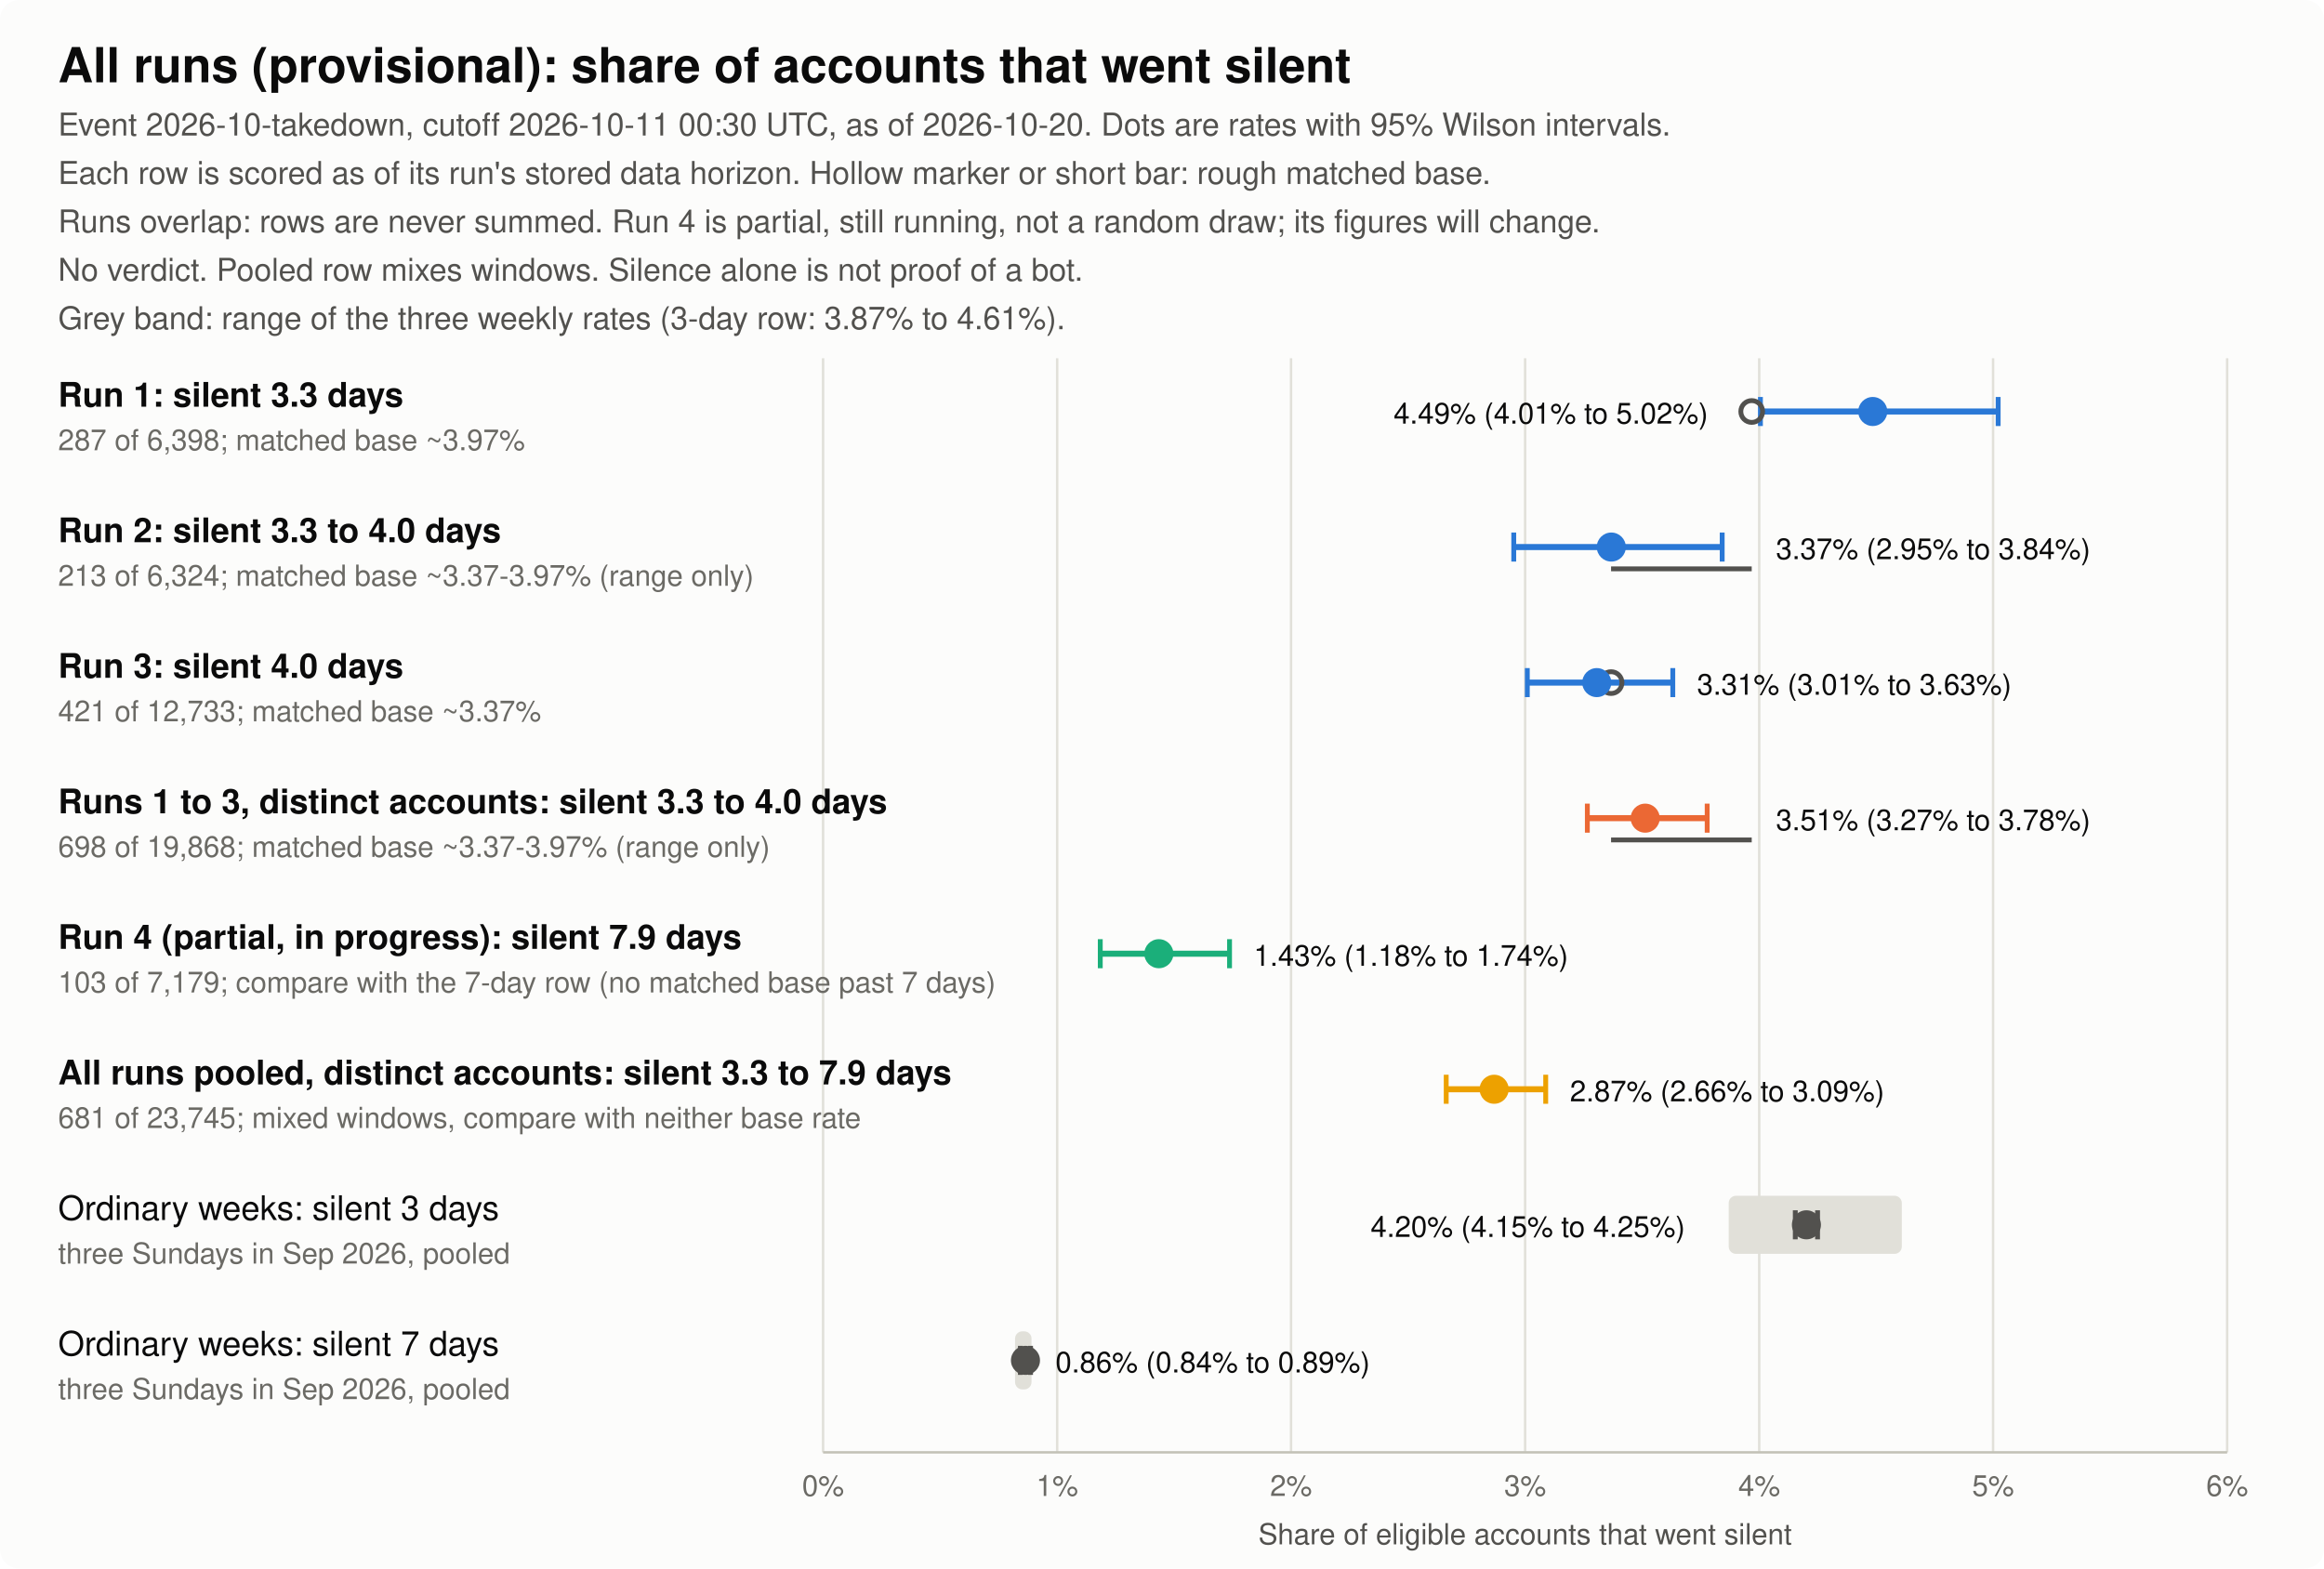
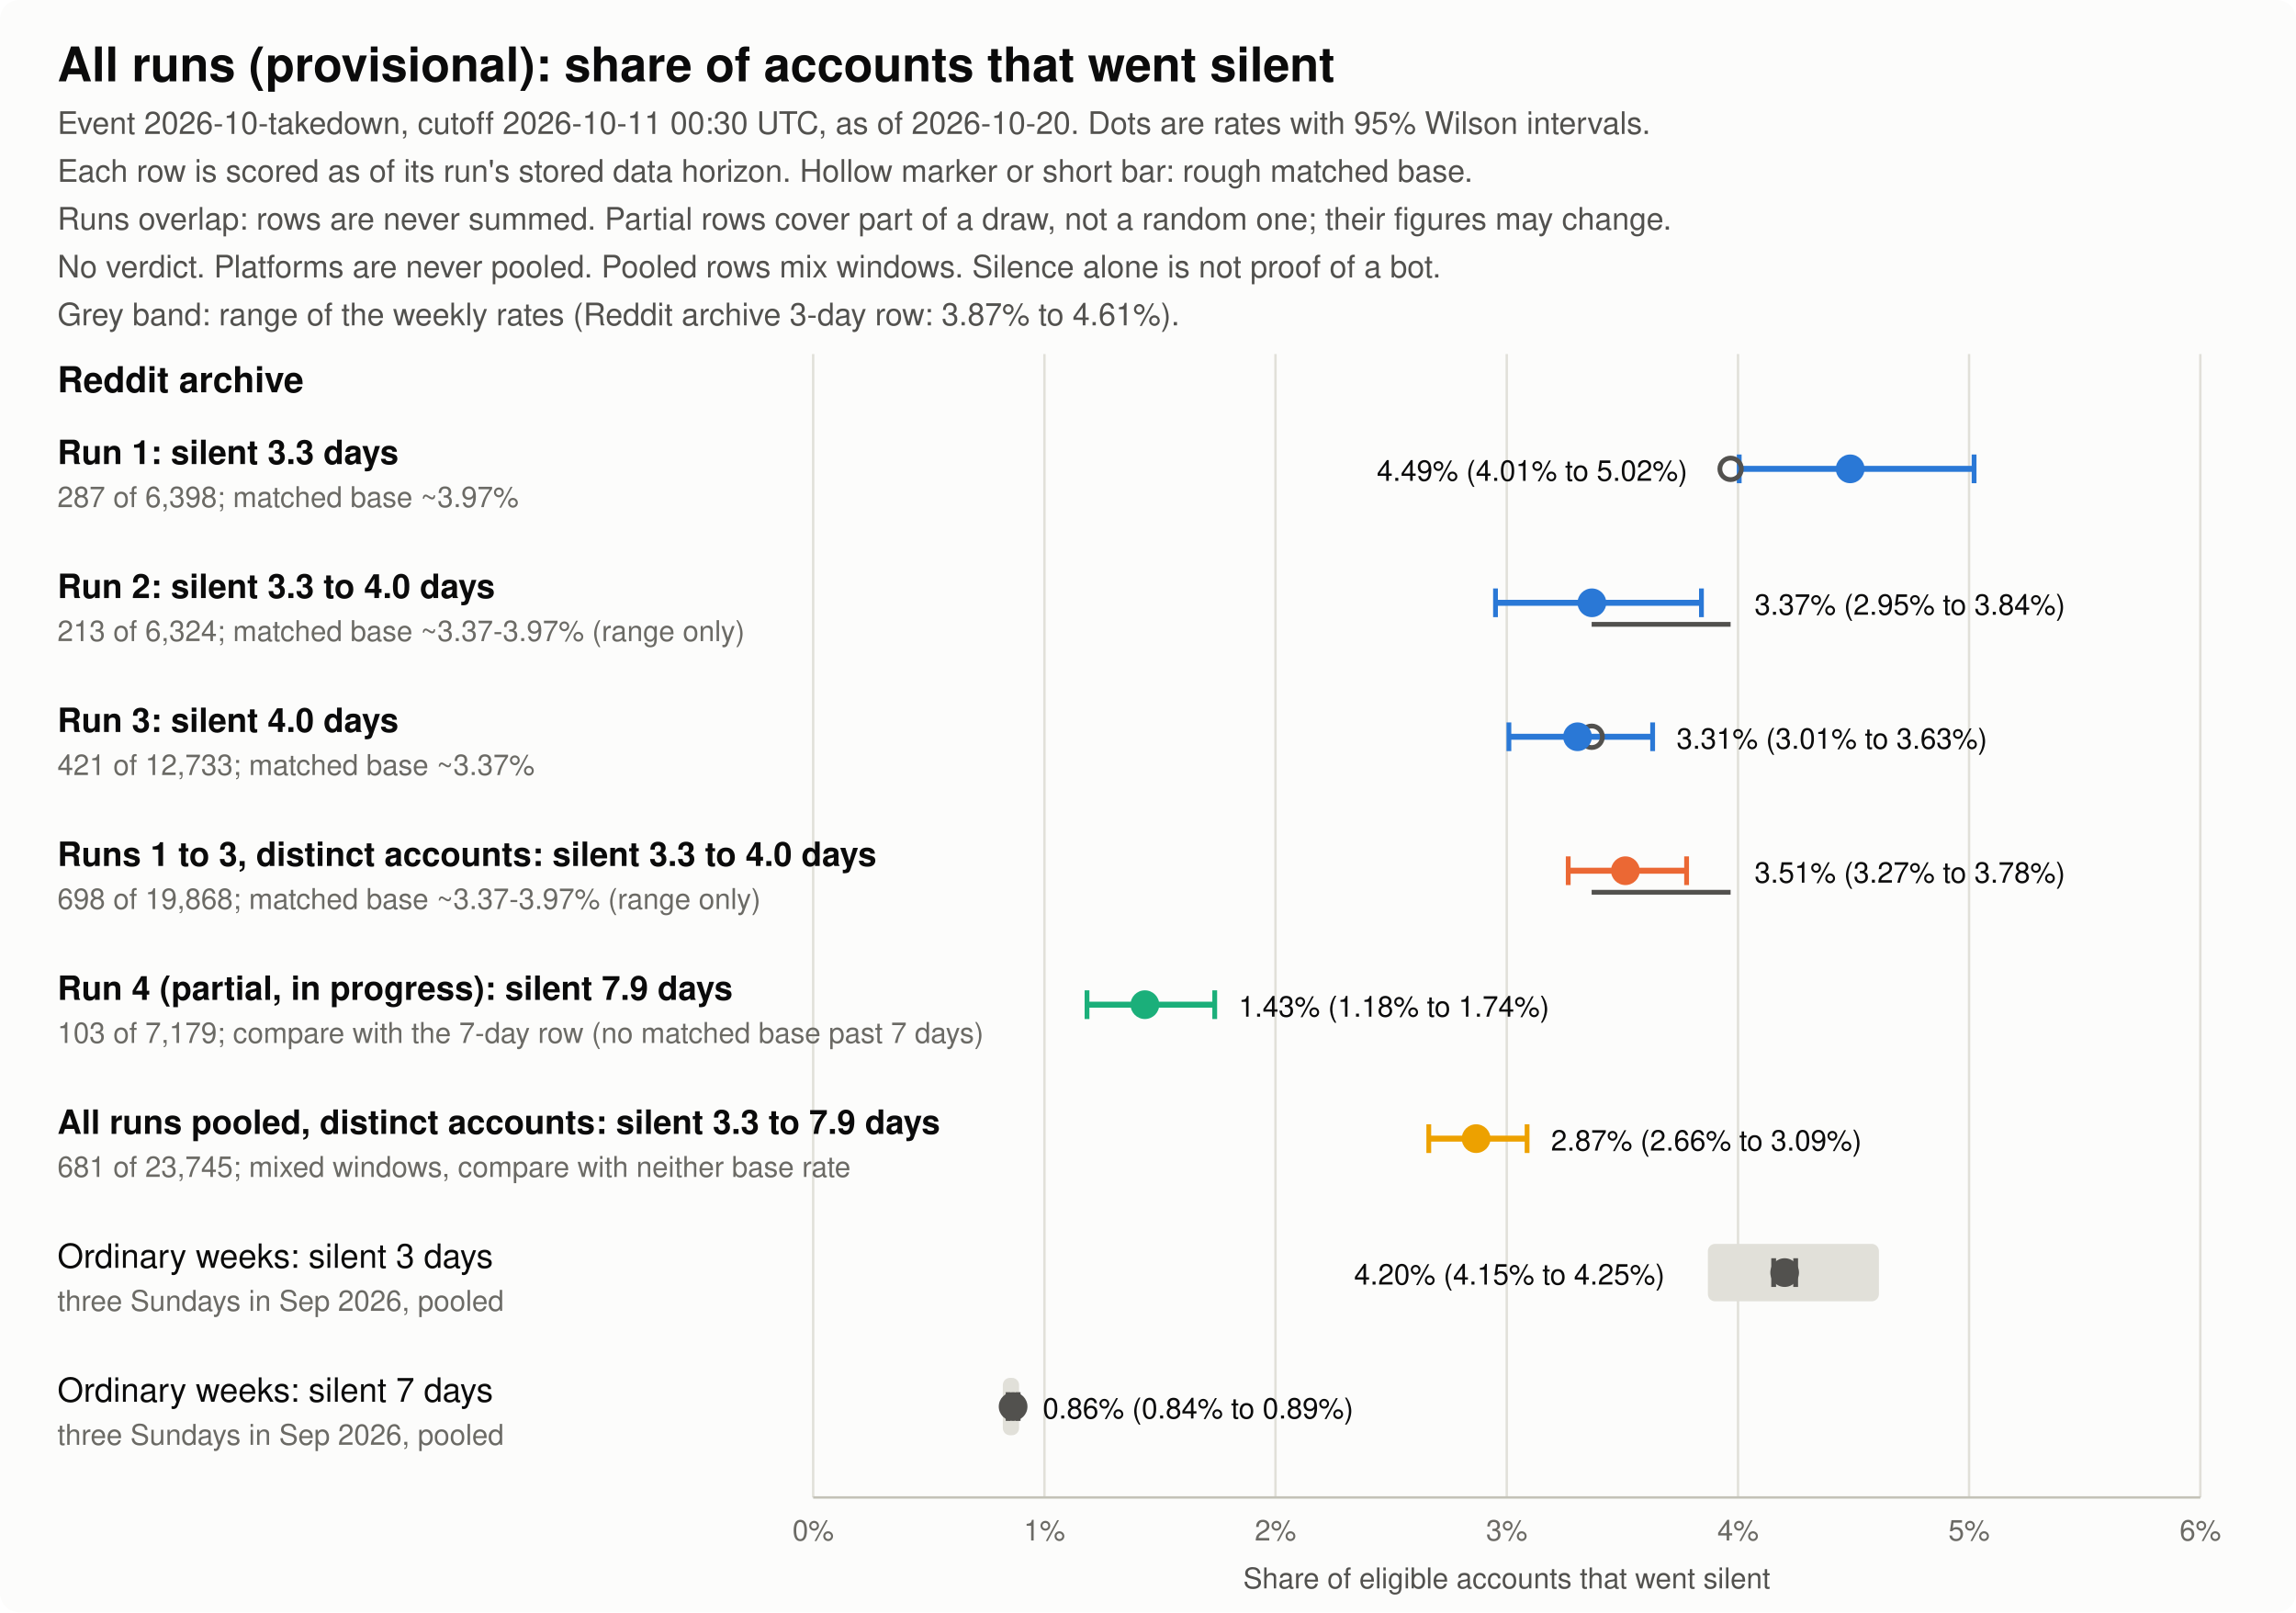
- <svg xmlns="http://www.w3.org/2000/svg" width="960" height="648" viewBox="0 0 960 648" role="img" aria-labelledby="t d" font-family="-apple-system, BlinkMacSystemFont, 'Segoe UI', Helvetica, Arial, sans-serif">
-   <rect width="960" height="648" rx="8" fill="#fcfcfb" />
+ <svg xmlns="http://www.w3.org/2000/svg" width="960" height="674" viewBox="0 0 960 674" role="img" aria-labelledby="t d" font-family="-apple-system, BlinkMacSystemFont, 'Segoe UI', Helvetica, Arial, sans-serif">
+   <rect width="960" height="674" rx="8" fill="#fcfcfb" />
  <text x="24.0" y="34.0" font-size="20" fill="#0b0b0b" font-weight="bold">All runs (provisional): share of accounts that went silent</text>
  <text x="24.0" y="56.0" font-size="13" fill="#52514e">Event 2026-10-takedown, cutoff 2026-10-11 00:30 UTC, as of 2026-10-20. Dots are rates with 95% Wilson intervals.</text>
  <text x="24.0" y="76.0" font-size="13" fill="#52514e">Each row is scored as of its run's stored data horizon. Hollow marker or short bar: rough matched base.</text>
-   <text x="24.0" y="96.0" font-size="13" fill="#52514e">Runs overlap: rows are never summed. Run 4 is partial, still running, not a random draw; its figures will change.</text>
-   <text x="24.0" y="116.0" font-size="13" fill="#52514e">No verdict. Pooled row mixes windows. Silence alone is not proof of a bot.</text>
-   <text x="24.0" y="136.0" font-size="13" fill="#52514e">Grey band: range of the three weekly rates (3-day row: 3.87% to 4.61%).</text>
-   <line x1="340.0" y1="148" x2="340.0" y2="600" stroke="#e1e0d9" stroke-width="1" />
-   <text x="340.0" y="618.0" font-size="12" fill="#6b6a65" text-anchor="middle">0%</text>
-   <line x1="436.7" y1="148" x2="436.7" y2="600" stroke="#e1e0d9" stroke-width="1" />
-   <text x="436.7" y="618.0" font-size="12" fill="#6b6a65" text-anchor="middle">1%</text>
-   <line x1="533.3" y1="148" x2="533.3" y2="600" stroke="#e1e0d9" stroke-width="1" />
-   <text x="533.3" y="618.0" font-size="12" fill="#6b6a65" text-anchor="middle">2%</text>
-   <line x1="630.0" y1="148" x2="630.0" y2="600" stroke="#e1e0d9" stroke-width="1" />
-   <text x="630.0" y="618.0" font-size="12" fill="#6b6a65" text-anchor="middle">3%</text>
-   <line x1="726.7" y1="148" x2="726.7" y2="600" stroke="#e1e0d9" stroke-width="1" />
-   <text x="726.7" y="618.0" font-size="12" fill="#6b6a65" text-anchor="middle">4%</text>
-   <line x1="823.3" y1="148" x2="823.3" y2="600" stroke="#e1e0d9" stroke-width="1" />
-   <text x="823.3" y="618.0" font-size="12" fill="#6b6a65" text-anchor="middle">5%</text>
-   <line x1="920.0" y1="148" x2="920.0" y2="600" stroke="#e1e0d9" stroke-width="1" />
-   <text x="920.0" y="618.0" font-size="12" fill="#6b6a65" text-anchor="middle">6%</text>
-   <line x1="340" y1="600" x2="920" y2="600" stroke="#c3c2b7" stroke-width="1" />
-   <text x="630.0" y="638.0" font-size="12" fill="#52514e" text-anchor="middle">Share of eligible accounts that went silent</text>
-   <text x="24.0" y="168.0" font-size="14" fill="#0b0b0b" font-weight="bold">Run 1: silent 3.3 days</text>
-   <text x="24.0" y="186.0" font-size="12" fill="#6b6a65">287 of 6,398; matched base ~3.97%</text>
-   <line x1="727.2" y1="170" x2="825.4" y2="170" stroke="#2a78d6" stroke-width="2.5" />
-   <line x1="727.2" y1="164" x2="727.2" y2="176" stroke="#2a78d6" stroke-width="2" />
-   <line x1="825.4" y1="164" x2="825.4" y2="176" stroke="#2a78d6" stroke-width="2" />
-   <circle cx="723.6" cy="170" r="4.5" fill="none" stroke="#52514e" stroke-width="2" />
-   <circle cx="773.6" cy="170" r="6" fill="#2a78d6" />
-   <text x="705.6" y="175.0" font-size="12" fill="#0b0b0b" text-anchor="end">4.49% (4.01% to 5.02%)</text>
-   <text x="24.0" y="224.0" font-size="14" fill="#0b0b0b" font-weight="bold">Run 2: silent 3.3 to 4.0 days</text>
-   <text x="24.0" y="242.0" font-size="12" fill="#6b6a65">213 of 6,324; matched base ~3.37-3.97% (range only)</text>
-   <line x1="625.3" y1="226" x2="711.4" y2="226" stroke="#2a78d6" stroke-width="2.5" />
-   <line x1="625.3" y1="220" x2="625.3" y2="232" stroke="#2a78d6" stroke-width="2" />
-   <line x1="711.4" y1="220" x2="711.4" y2="232" stroke="#2a78d6" stroke-width="2" />
-   <line x1="665.5" y1="235" x2="723.6" y2="235" stroke="#52514e" stroke-width="2" />
-   <circle cx="665.6" cy="226" r="6" fill="#2a78d6" />
-   <text x="733.6" y="231.0" font-size="12" fill="#0b0b0b">3.37% (2.95% to 3.84%)</text>
-   <text x="24.0" y="280.0" font-size="14" fill="#0b0b0b" font-weight="bold">Run 3: silent 4.0 days</text>
-   <text x="24.0" y="298.0" font-size="12" fill="#6b6a65">421 of 12,733; matched base ~3.37%</text>
-   <line x1="630.9" y1="282" x2="691.0" y2="282" stroke="#2a78d6" stroke-width="2.5" />
-   <line x1="630.9" y1="276" x2="630.9" y2="288" stroke="#2a78d6" stroke-width="2" />
-   <line x1="691.0" y1="276" x2="691.0" y2="288" stroke="#2a78d6" stroke-width="2" />
-   <circle cx="665.5" cy="282" r="4.5" fill="none" stroke="#52514e" stroke-width="2" />
-   <circle cx="659.6" cy="282" r="6" fill="#2a78d6" />
-   <text x="701.0" y="287.0" font-size="12" fill="#0b0b0b">3.31% (3.01% to 3.63%)</text>
-   <text x="24.0" y="336.0" font-size="14" fill="#0b0b0b" font-weight="bold">Runs 1 to 3, distinct accounts: silent 3.3 to 4.0 days</text>
-   <text x="24.0" y="354.0" font-size="12" fill="#6b6a65">698 of 19,868; matched base ~3.37-3.97% (range only)</text>
-   <line x1="655.7" y1="338" x2="705.2" y2="338" stroke="#eb6834" stroke-width="2.5" />
-   <line x1="655.7" y1="332" x2="655.7" y2="344" stroke="#eb6834" stroke-width="2" />
-   <line x1="705.2" y1="332" x2="705.2" y2="344" stroke="#eb6834" stroke-width="2" />
-   <line x1="665.5" y1="347" x2="723.6" y2="347" stroke="#52514e" stroke-width="2" />
-   <circle cx="679.6" cy="338" r="6" fill="#eb6834" />
-   <text x="733.6" y="343.0" font-size="12" fill="#0b0b0b">3.51% (3.27% to 3.78%)</text>
-   <text x="24.0" y="392.0" font-size="14" fill="#0b0b0b" font-weight="bold">Run 4 (partial, in progress): silent 7.9 days</text>
-   <text x="24.0" y="410.0" font-size="12" fill="#6b6a65">103 of 7,179; compare with the 7-day row (no matched base past 7 days)</text>
-   <line x1="454.5" y1="394" x2="507.9" y2="394" stroke="#1baf7a" stroke-width="2.5" />
-   <line x1="454.5" y1="388" x2="454.5" y2="400" stroke="#1baf7a" stroke-width="2" />
-   <line x1="507.9" y1="388" x2="507.9" y2="400" stroke="#1baf7a" stroke-width="2" />
-   <circle cx="478.7" cy="394" r="6" fill="#1baf7a" />
-   <text x="517.9" y="399.0" font-size="12" fill="#0b0b0b">1.43% (1.18% to 1.74%)</text>
-   <text x="24.0" y="448.0" font-size="14" fill="#0b0b0b" font-weight="bold">All runs pooled, distinct accounts: silent 3.3 to 7.9 days</text>
-   <text x="24.0" y="466.0" font-size="12" fill="#6b6a65">681 of 23,745; mixed windows, compare with neither base rate</text>
-   <line x1="597.4" y1="450" x2="638.5" y2="450" stroke="#eda100" stroke-width="2.5" />
-   <line x1="597.4" y1="444" x2="597.4" y2="456" stroke="#eda100" stroke-width="2" />
-   <line x1="638.5" y1="444" x2="638.5" y2="456" stroke="#eda100" stroke-width="2" />
-   <circle cx="617.2" cy="450" r="6" fill="#eda100" />
-   <text x="648.5" y="455.0" font-size="12" fill="#0b0b0b">2.87% (2.66% to 3.09%)</text>
-   <text x="24.0" y="504.0" font-size="14" fill="#0b0b0b">Ordinary weeks: silent 3 days</text>
-   <text x="24.0" y="522.0" font-size="12" fill="#6b6a65">three Sundays in Sep 2026, pooled</text>
-   <rect x="714.1" y="494" width="71.5" height="24" rx="3" fill="#e1e0d9" />
-   <line x1="741.6" y1="506" x2="750.8" y2="506" stroke="#52514e" stroke-width="2.5" />
-   <line x1="741.6" y1="500" x2="741.6" y2="512" stroke="#52514e" stroke-width="2" />
-   <line x1="750.8" y1="500" x2="750.8" y2="512" stroke="#52514e" stroke-width="2" />
-   <circle cx="746.2" cy="506" r="6" fill="#52514e" />
-   <text x="696.1" y="511.0" font-size="12" fill="#0b0b0b" text-anchor="end">4.20% (4.15% to 4.25%)</text>
-   <text x="24.0" y="560.0" font-size="14" fill="#0b0b0b">Ordinary weeks: silent 7 days</text>
-   <text x="24.0" y="578.0" font-size="12" fill="#6b6a65">three Sundays in Sep 2026, pooled</text>
-   <rect x="419.3" y="550" width="6.8" height="24" rx="3" fill="#e1e0d9" />
-   <line x1="421.5" y1="562" x2="425.7" y2="562" stroke="#52514e" stroke-width="2.5" />
-   <line x1="421.5" y1="556" x2="421.5" y2="568" stroke="#52514e" stroke-width="2" />
-   <line x1="425.7" y1="556" x2="425.7" y2="568" stroke="#52514e" stroke-width="2" />
-   <circle cx="423.6" cy="562" r="6" fill="#52514e" />
-   <text x="436.0" y="567.0" font-size="12" fill="#0b0b0b">0.86% (0.84% to 0.89%)</text>
+   <text x="24.0" y="96.0" font-size="13" fill="#52514e">Runs overlap: rows are never summed. Partial rows cover part of a draw, not a random one; their figures may change.</text>
+   <text x="24.0" y="116.0" font-size="13" fill="#52514e">No verdict. Platforms are never pooled. Pooled rows mix windows. Silence alone is not proof of a bot.</text>
+   <text x="24.0" y="136.0" font-size="13" fill="#52514e">Grey band: range of the weekly rates (Reddit archive 3-day row: 3.87% to 4.61%).</text>
+   <text x="24.0" y="164.0" font-size="15" fill="#0b0b0b" font-weight="bold">Reddit archive</text>
+   <line x1="340.0" y1="148" x2="340.0" y2="626" stroke="#e1e0d9" stroke-width="1" />
+   <text x="340.0" y="644.0" font-size="12" fill="#6b6a65" text-anchor="middle">0%</text>
+   <line x1="436.7" y1="148" x2="436.7" y2="626" stroke="#e1e0d9" stroke-width="1" />
+   <text x="436.7" y="644.0" font-size="12" fill="#6b6a65" text-anchor="middle">1%</text>
+   <line x1="533.3" y1="148" x2="533.3" y2="626" stroke="#e1e0d9" stroke-width="1" />
+   <text x="533.3" y="644.0" font-size="12" fill="#6b6a65" text-anchor="middle">2%</text>
+   <line x1="630.0" y1="148" x2="630.0" y2="626" stroke="#e1e0d9" stroke-width="1" />
+   <text x="630.0" y="644.0" font-size="12" fill="#6b6a65" text-anchor="middle">3%</text>
+   <line x1="726.7" y1="148" x2="726.7" y2="626" stroke="#e1e0d9" stroke-width="1" />
+   <text x="726.7" y="644.0" font-size="12" fill="#6b6a65" text-anchor="middle">4%</text>
+   <line x1="823.3" y1="148" x2="823.3" y2="626" stroke="#e1e0d9" stroke-width="1" />
+   <text x="823.3" y="644.0" font-size="12" fill="#6b6a65" text-anchor="middle">5%</text>
+   <line x1="920.0" y1="148" x2="920.0" y2="626" stroke="#e1e0d9" stroke-width="1" />
+   <text x="920.0" y="644.0" font-size="12" fill="#6b6a65" text-anchor="middle">6%</text>
+   <line x1="340" y1="626" x2="920" y2="626" stroke="#c3c2b7" stroke-width="1" />
+   <text x="630.0" y="664.0" font-size="12" fill="#52514e" text-anchor="middle">Share of eligible accounts that went silent</text>
+   <text x="24.0" y="194.0" font-size="14" fill="#0b0b0b" font-weight="bold">Run 1: silent 3.3 days</text>
+   <text x="24.0" y="212.0" font-size="12" fill="#6b6a65">287 of 6,398; matched base ~3.97%</text>
+   <line x1="727.2" y1="196" x2="825.4" y2="196" stroke="#2a78d6" stroke-width="2.5" />
+   <line x1="727.2" y1="190" x2="727.2" y2="202" stroke="#2a78d6" stroke-width="2" />
+   <line x1="825.4" y1="190" x2="825.4" y2="202" stroke="#2a78d6" stroke-width="2" />
+   <circle cx="723.6" cy="196" r="4.5" fill="none" stroke="#52514e" stroke-width="2" />
+   <circle cx="773.6" cy="196" r="6" fill="#2a78d6" />
+   <text x="705.6" y="201.0" font-size="12" fill="#0b0b0b" text-anchor="end">4.49% (4.01% to 5.02%)</text>
+   <text x="24.0" y="250.0" font-size="14" fill="#0b0b0b" font-weight="bold">Run 2: silent 3.3 to 4.0 days</text>
+   <text x="24.0" y="268.0" font-size="12" fill="#6b6a65">213 of 6,324; matched base ~3.37-3.97% (range only)</text>
+   <line x1="625.3" y1="252" x2="711.4" y2="252" stroke="#2a78d6" stroke-width="2.5" />
+   <line x1="625.3" y1="246" x2="625.3" y2="258" stroke="#2a78d6" stroke-width="2" />
+   <line x1="711.4" y1="246" x2="711.4" y2="258" stroke="#2a78d6" stroke-width="2" />
+   <line x1="665.5" y1="261" x2="723.6" y2="261" stroke="#52514e" stroke-width="2" />
+   <circle cx="665.6" cy="252" r="6" fill="#2a78d6" />
+   <text x="733.6" y="257.0" font-size="12" fill="#0b0b0b">3.37% (2.95% to 3.84%)</text>
+   <text x="24.0" y="306.0" font-size="14" fill="#0b0b0b" font-weight="bold">Run 3: silent 4.0 days</text>
+   <text x="24.0" y="324.0" font-size="12" fill="#6b6a65">421 of 12,733; matched base ~3.37%</text>
+   <line x1="630.9" y1="308" x2="691.0" y2="308" stroke="#2a78d6" stroke-width="2.5" />
+   <line x1="630.9" y1="302" x2="630.9" y2="314" stroke="#2a78d6" stroke-width="2" />
+   <line x1="691.0" y1="302" x2="691.0" y2="314" stroke="#2a78d6" stroke-width="2" />
+   <circle cx="665.5" cy="308" r="4.5" fill="none" stroke="#52514e" stroke-width="2" />
+   <circle cx="659.6" cy="308" r="6" fill="#2a78d6" />
+   <text x="701.0" y="313.0" font-size="12" fill="#0b0b0b">3.31% (3.01% to 3.63%)</text>
+   <text x="24.0" y="362.0" font-size="14" fill="#0b0b0b" font-weight="bold">Runs 1 to 3, distinct accounts: silent 3.3 to 4.0 days</text>
+   <text x="24.0" y="380.0" font-size="12" fill="#6b6a65">698 of 19,868; matched base ~3.37-3.97% (range only)</text>
+   <line x1="655.7" y1="364" x2="705.2" y2="364" stroke="#eb6834" stroke-width="2.5" />
+   <line x1="655.7" y1="358" x2="655.7" y2="370" stroke="#eb6834" stroke-width="2" />
+   <line x1="705.2" y1="358" x2="705.2" y2="370" stroke="#eb6834" stroke-width="2" />
+   <line x1="665.5" y1="373" x2="723.6" y2="373" stroke="#52514e" stroke-width="2" />
+   <circle cx="679.6" cy="364" r="6" fill="#eb6834" />
+   <text x="733.6" y="369.0" font-size="12" fill="#0b0b0b">3.51% (3.27% to 3.78%)</text>
+   <text x="24.0" y="418.0" font-size="14" fill="#0b0b0b" font-weight="bold">Run 4 (partial, in progress): silent 7.9 days</text>
+   <text x="24.0" y="436.0" font-size="12" fill="#6b6a65">103 of 7,179; compare with the 7-day row (no matched base past 7 days)</text>
+   <line x1="454.5" y1="420" x2="507.9" y2="420" stroke="#1baf7a" stroke-width="2.5" />
+   <line x1="454.5" y1="414" x2="454.5" y2="426" stroke="#1baf7a" stroke-width="2" />
+   <line x1="507.9" y1="414" x2="507.9" y2="426" stroke="#1baf7a" stroke-width="2" />
+   <circle cx="478.7" cy="420" r="6" fill="#1baf7a" />
+   <text x="517.9" y="425.0" font-size="12" fill="#0b0b0b">1.43% (1.18% to 1.74%)</text>
+   <text x="24.0" y="474.0" font-size="14" fill="#0b0b0b" font-weight="bold">All runs pooled, distinct accounts: silent 3.3 to 7.9 days</text>
+   <text x="24.0" y="492.0" font-size="12" fill="#6b6a65">681 of 23,745; mixed windows, compare with neither base rate</text>
+   <line x1="597.4" y1="476" x2="638.5" y2="476" stroke="#eda100" stroke-width="2.5" />
+   <line x1="597.4" y1="470" x2="597.4" y2="482" stroke="#eda100" stroke-width="2" />
+   <line x1="638.5" y1="470" x2="638.5" y2="482" stroke="#eda100" stroke-width="2" />
+   <circle cx="617.2" cy="476" r="6" fill="#eda100" />
+   <text x="648.5" y="481.0" font-size="12" fill="#0b0b0b">2.87% (2.66% to 3.09%)</text>
+   <text x="24.0" y="530.0" font-size="14" fill="#0b0b0b">Ordinary weeks: silent 3 days</text>
+   <text x="24.0" y="548.0" font-size="12" fill="#6b6a65">three Sundays in Sep 2026, pooled</text>
+   <rect x="714.1" y="520" width="71.5" height="24" rx="3" fill="#e1e0d9" />
+   <line x1="741.6" y1="532" x2="750.8" y2="532" stroke="#52514e" stroke-width="2.5" />
+   <line x1="741.6" y1="526" x2="741.6" y2="538" stroke="#52514e" stroke-width="2" />
+   <line x1="750.8" y1="526" x2="750.8" y2="538" stroke="#52514e" stroke-width="2" />
+   <circle cx="746.2" cy="532" r="6" fill="#52514e" />
+   <text x="696.1" y="537.0" font-size="12" fill="#0b0b0b" text-anchor="end">4.20% (4.15% to 4.25%)</text>
+   <text x="24.0" y="586.0" font-size="14" fill="#0b0b0b">Ordinary weeks: silent 7 days</text>
+   <text x="24.0" y="604.0" font-size="12" fill="#6b6a65">three Sundays in Sep 2026, pooled</text>
+   <rect x="419.3" y="576" width="6.8" height="24" rx="3" fill="#e1e0d9" />
+   <line x1="421.5" y1="588" x2="425.7" y2="588" stroke="#52514e" stroke-width="2.5" />
+   <line x1="421.5" y1="582" x2="421.5" y2="594" stroke="#52514e" stroke-width="2" />
+   <line x1="425.7" y1="582" x2="425.7" y2="594" stroke="#52514e" stroke-width="2" />
+   <circle cx="423.6" cy="588" r="6" fill="#52514e" />
+   <text x="436.0" y="593.0" font-size="12" fill="#0b0b0b">0.86% (0.84% to 0.89%)</text>
</svg>
